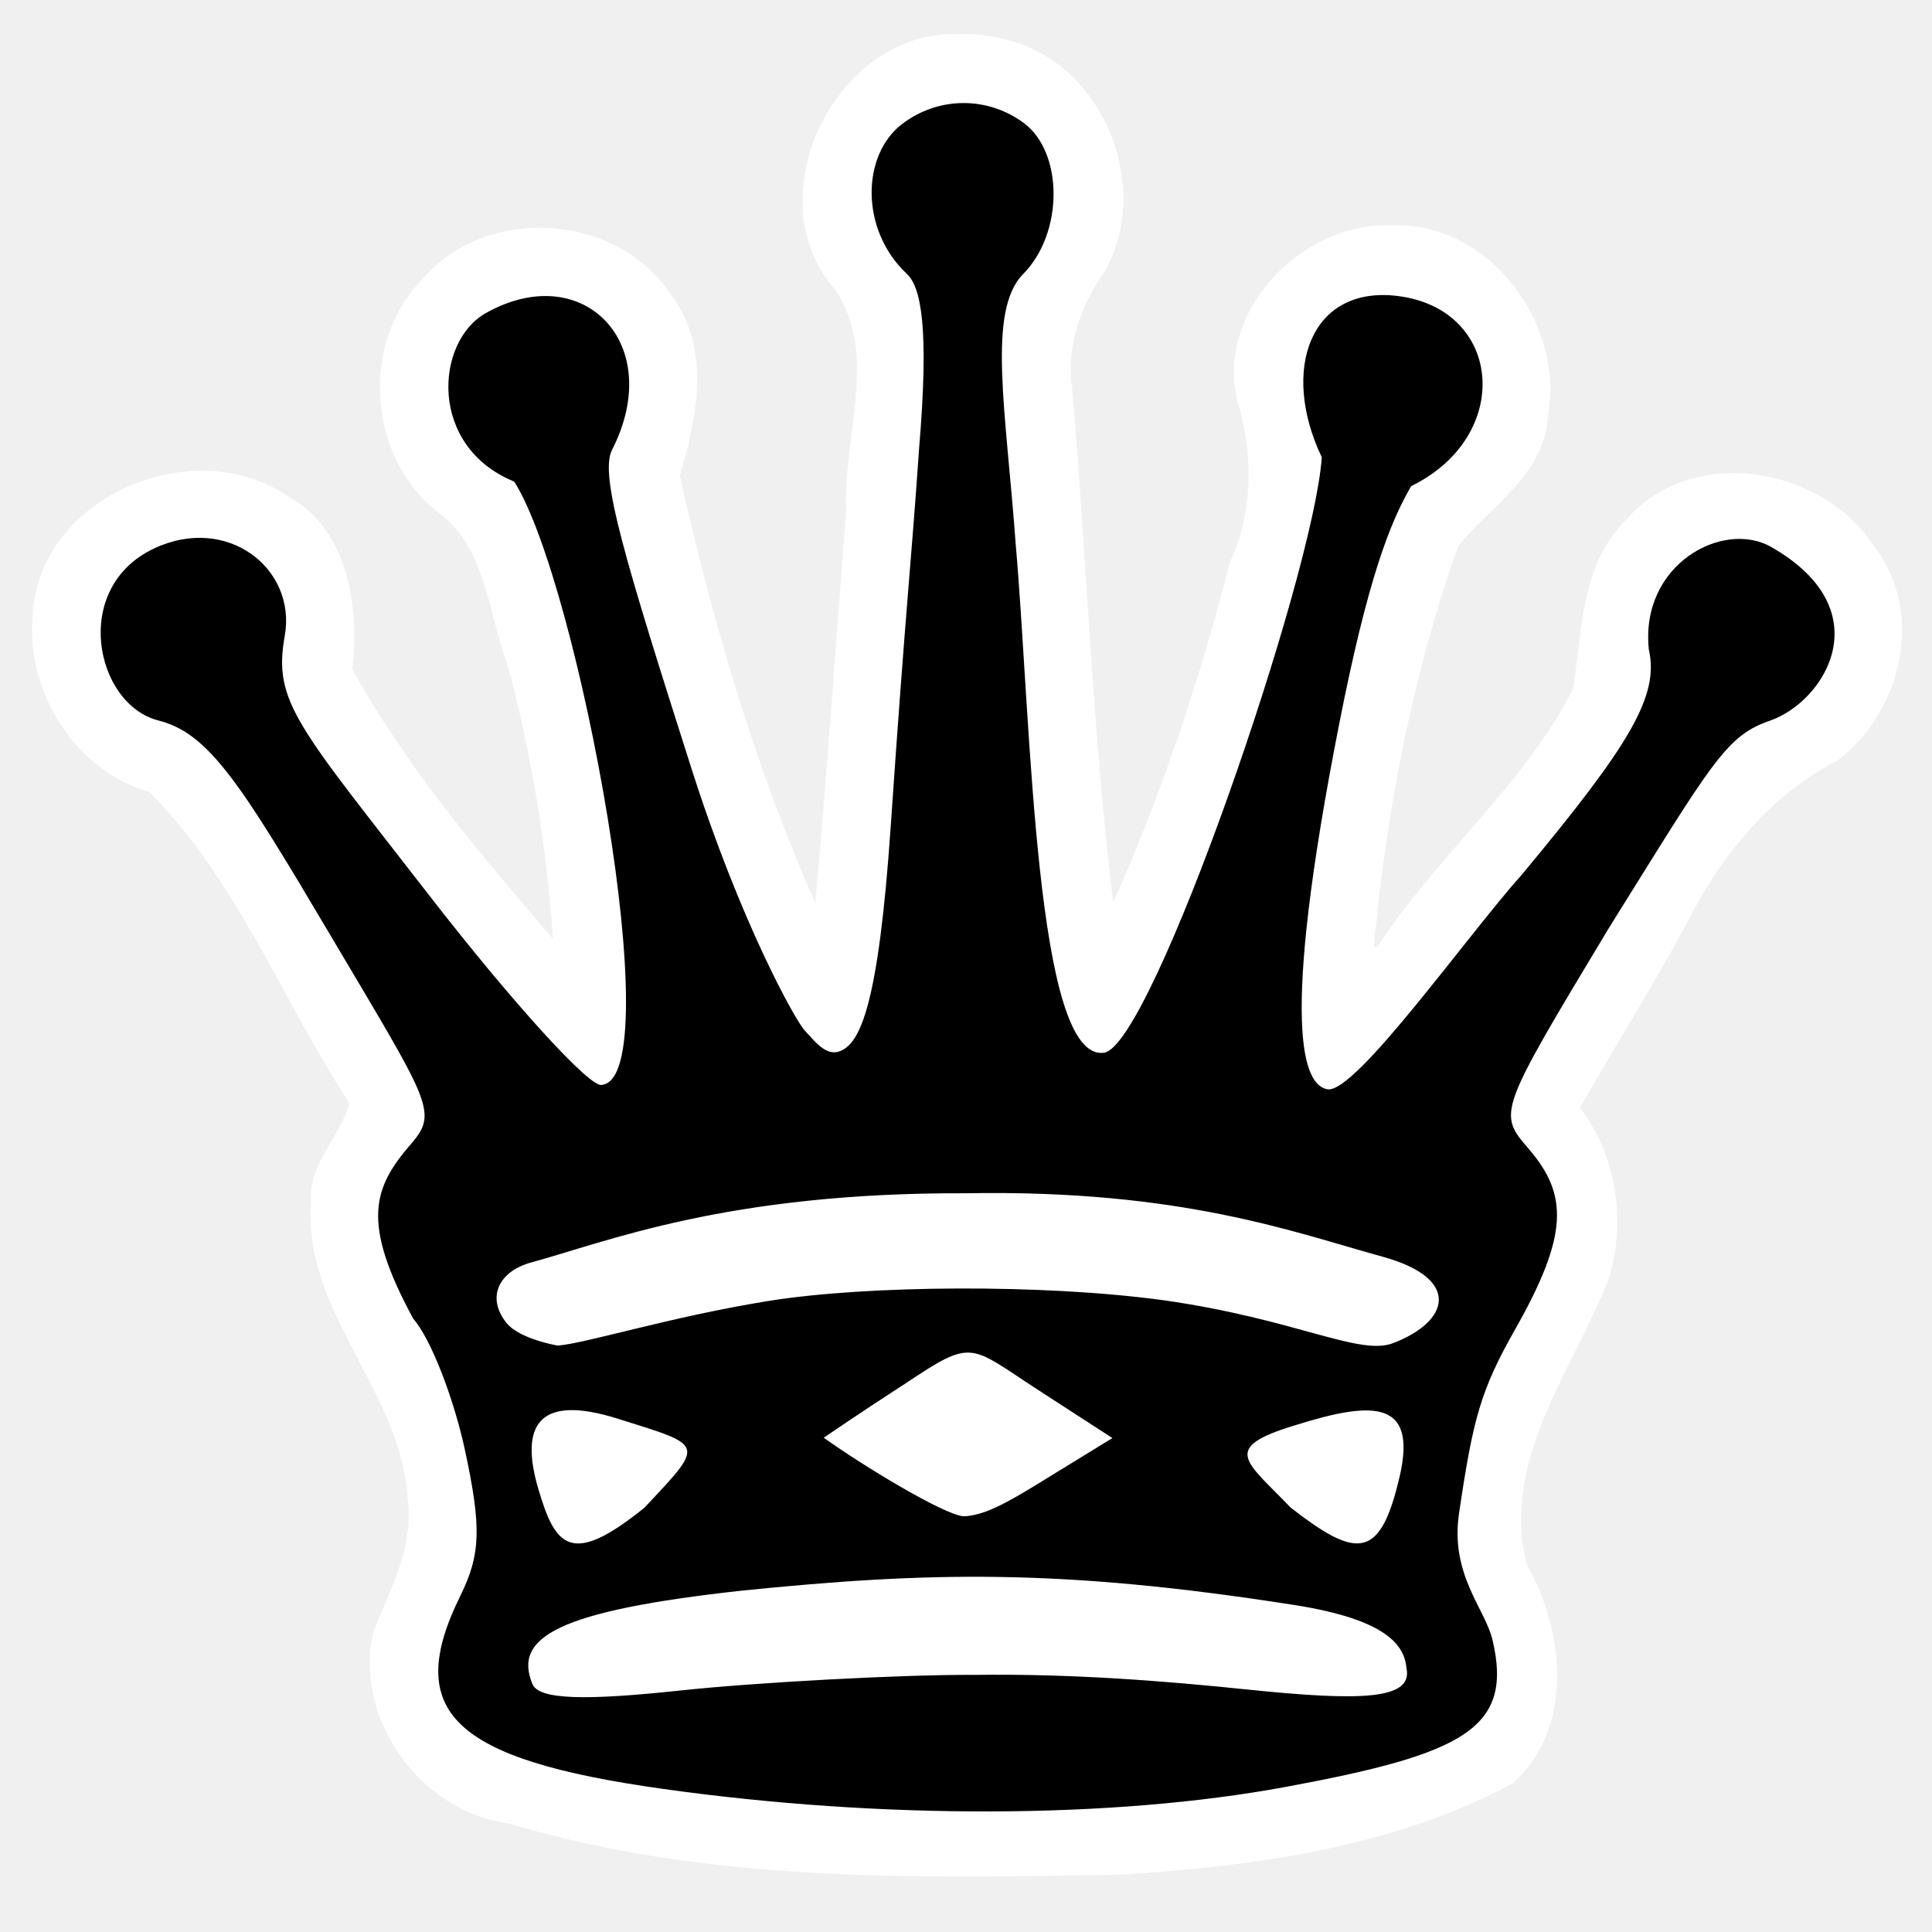
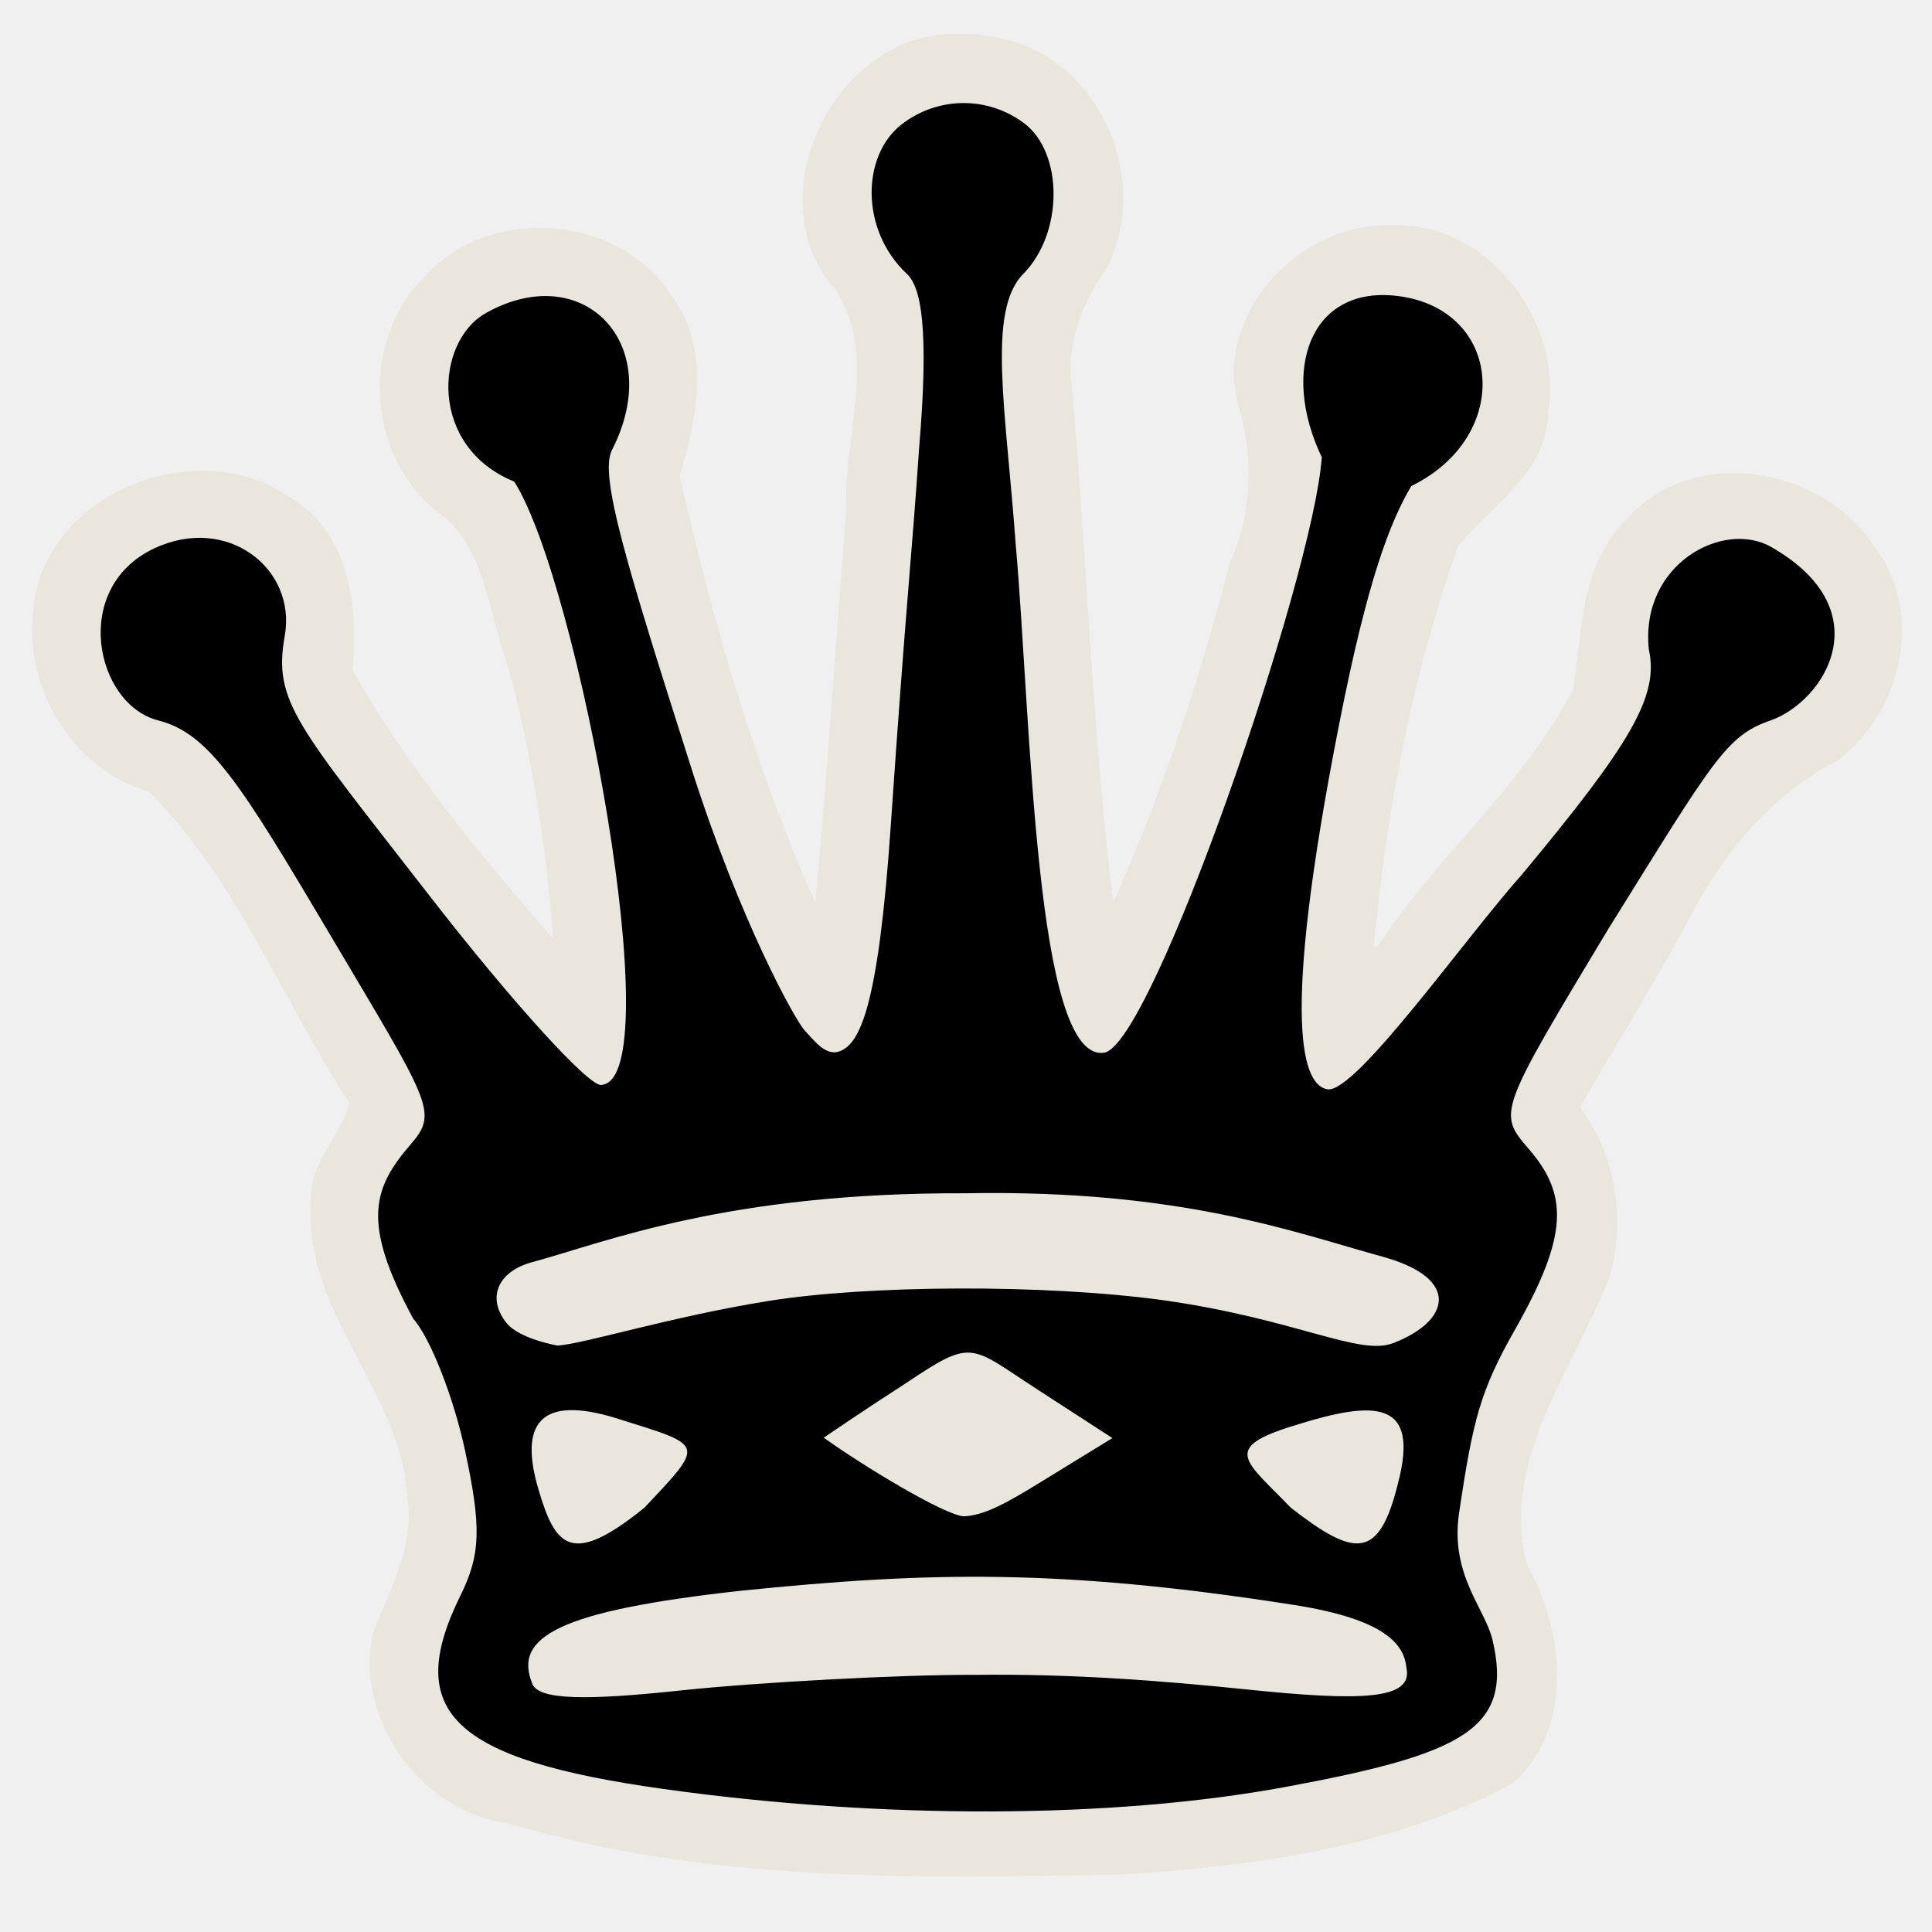
<svg xmlns="http://www.w3.org/2000/svg" version="1.0" width="300pt" height="300pt" viewBox="0 0 300 300" preserveAspectRatio="xMidYMid meet" id="svg2">
  <defs id="defs12">
    <filter style="color-interpolation-filters:sRGB;" id="filter18775">
      <feGaussianBlur in="SourceGraphic" stdDeviation="5.997" result="blur1" id="feGaussianBlur18721" />
      <feConvolveMatrix in="blur1" targetX="1" targetY="1" order="3 3" kernelMatrix="0 250 0 250 -1010 250 0 250 0 " result="convolve1" id="feConvolveMatrix18723" />
      <feComposite in="convolve1" in2="convolve1" k1="1" k2="1" k4="0.04" operator="arithmetic" result="composite1" id="feComposite18725" />
      <feColorMatrix in="composite1" values="0 0 0 0 0 0 0 0 0 0 0 0 0 0 0 -0.212 -0.715 -0.072 1 0 " result="color1" id="feColorMatrix18727" />
      <feGaussianBlur stdDeviation="0.61" result="blur2" id="feGaussianBlur18729" />
      <feColorMatrix values="1 0 0 0 0 0 1 0 0 0 0 0 1 0 0 0 0 0 2.7 -1 " result="color2" id="feColorMatrix18731" />
      <feFlood flood-color="rgb(255,255,255)" result="flood1" id="feFlood18733" />
      <feBlend in2="color2" mode="multiply" result="blend1" id="feBlend18735" />
      <feComponentTransfer in="blend1" result="component1" id="feComponentTransfer18743">
        <feFuncR type="discrete" tableValues="0 1 1 1" id="feFuncR18737" />
        <feFuncG type="discrete" tableValues="0 1 1 1" id="feFuncG18739" />
        <feFuncB type="discrete" tableValues="0 1 1 1" id="feFuncB18741" />
      </feComponentTransfer>
      <feGaussianBlur stdDeviation="0.61" result="blur3" id="feGaussianBlur18745" />
      <feColorMatrix in="blur3" values="0 0 0 0 0 0 0 0 0 0 0 0 0 0 0 -0.212 -0.715 -0.072 1 0 " result="color3" id="feColorMatrix18747" />
      <feColorMatrix values="1 0 0 0 0 0 1 0 0 0 0 0 1 0 0 0 0 0 1.9 -0.5 " result="color4" id="feColorMatrix18749" />
      <feFlood flood-color="rgb(0,0,0)" result="flood2" id="feFlood18751" />
      <feComposite in="flood2" in2="color4" operator="in" result="composite2" id="feComposite18753" />
      <feComposite in="composite2" in2="composite2" operator="arithmetic" k2="1" result="composite3" id="feComposite18755" />
      <feOffset dx="0" dy="0" result="offset1" id="feOffset18757" />
      <feFlood in="color4" flood-color="rgb(66,66,66)" result="flood3" id="feFlood18759" />
      <feComposite in="flood3" in2="color4" operator="out" result="composite4" id="feComposite18761" />
      <feComposite in="composite4" in2="composite4" operator="arithmetic" k2="1" result="composite5" id="feComposite18763" />
      <feMerge result="merge1" id="feMerge18769">
        <feMergeNode in="composite5" id="feMergeNode18765" />
        <feMergeNode in="offset1" id="feMergeNode18767" />
      </feMerge>
      <feColorMatrix values="1 0 0 0 0 0 1 0 0 0 0 0 1 0 0 0 0 0 1.3 0 " result="color5" flood-opacity="0.56" id="feColorMatrix18771" />
      <feComposite in="color5" in2="SourceGraphic" operator="in" result="composite8" id="feComposite18773" />
    </filter>
  </defs>
-   <path style="display:inline;fill:#ffffff;fill-opacity:1;stroke-width:2.82" d="M 149.033,5.289 C 129.903,4.447 116.899,30.697 129.795,45.092 c 6.624,10.344 1.08,22.573 1.61,33.999 -1.581,20.38 -2.936,40.753 -4.811,61.099 -9.425,-21.285 -15.929,-43.634 -21.041,-66.328 2.723,-9.035 4.904,-19.852 -1.357,-28.084 -8.318,-12.706 -28.6,-14.046 -38.531,-2.516 -9.865,10.005 -8.63,27.912 2.559,36.434 7.334,5.566 7.537,15.443 10.56,23.453 3.794,13.943 6.048,28.262 7.106,42.658 C 74.553,132.638 63.186,119.226 54.723,103.943 55.762,94.146 54.203,82.379 44.732,77.061 30.097,67.073 6.117,77.009 5.105,95.375 c -1.234,11.821 6.467,24.297 18.066,27.57 13.674,13.711 20.653,32.405 31.062,48.285 -1.28,5.363 -6.41,9.365 -5.924,15.328 -1.417,17.142 14.217,29.599 14.998,46.357 0.996,7.383 -2.781,13.912 -5.314,20.461 -3.152,13.504 7.332,28.002 20.985,29.764 30.774,9.257 63.396,8.514 95.181,7.946 20.764,-1.317 42.216,-4.226 60.752,-14.167 9.581,-8.589 8.03,-23.683 2.186,-33.947 -4.212,-16.193 7.323,-30.467 12.83,-44.686 2.542,-8.838 1.038,-18.928 -4.576,-26.303 5.829,-10.283 12.213,-20.24 17.688,-30.737 5.167,-9.563 12.477,-18.128 22.249,-23.13 10.076,-7.506 13.697,-23.17 5.641,-33.412 -8.192,-12.399 -28.39,-15.763 -38.525,-3.873 -6.929,6.846 -6.758,17.269 -8.111,26.105 -7.44,14.578 -20.36,25.249 -29.478,38.693 -2.741,4.575 -0.766,-2.712 -0.915,-4.447 2.174,-19.099 6.074,-38.292 12.516,-56.363 C 231.549,78.434 239.983,73.599 240.371,64.457 242.903,50.039 231.121,34.346 215.969,34.98 201.683,34.494 187.948,49.171 192.5,63.514 c 2.109,7.868 1.935,16.279 -1.487,23.71 -4.684,18.133 -10.499,35.787 -18.146,52.902 -3.262,-26.388 -4.084,-53.156 -6.387,-79.699 -1.034,-6.742 1.413,-13.086 5.23,-18.574 C 178.902,28.413 171.115,9.66 156.104,6.119 153.802,5.51 151.413,5.227 149.033,5.289 Z" id="path844" />
+   <path style="display:inline;fill:#e9e6de;fill-opacity:1;stroke-width:2.82" d="M 149.033,5.289 C 129.903,4.447 116.899,30.697 129.795,45.092 c 6.624,10.344 1.08,22.573 1.61,33.999 -1.581,20.38 -2.936,40.753 -4.811,61.099 -9.425,-21.285 -15.929,-43.634 -21.041,-66.328 2.723,-9.035 4.904,-19.852 -1.357,-28.084 -8.318,-12.706 -28.6,-14.046 -38.531,-2.516 -9.865,10.005 -8.63,27.912 2.559,36.434 7.334,5.566 7.537,15.443 10.56,23.453 3.794,13.943 6.048,28.262 7.106,42.658 C 74.553,132.638 63.186,119.226 54.723,103.943 55.762,94.146 54.203,82.379 44.732,77.061 30.097,67.073 6.117,77.009 5.105,95.375 c -1.234,11.821 6.467,24.297 18.066,27.57 13.674,13.711 20.653,32.405 31.062,48.285 -1.28,5.363 -6.41,9.365 -5.924,15.328 -1.417,17.142 14.217,29.599 14.998,46.357 0.996,7.383 -2.781,13.912 -5.314,20.461 -3.152,13.504 7.332,28.002 20.985,29.764 30.774,9.257 63.396,8.514 95.181,7.946 20.764,-1.317 42.216,-4.226 60.752,-14.167 9.581,-8.589 8.03,-23.683 2.186,-33.947 -4.212,-16.193 7.323,-30.467 12.83,-44.686 2.542,-8.838 1.038,-18.928 -4.576,-26.303 5.829,-10.283 12.213,-20.24 17.688,-30.737 5.167,-9.563 12.477,-18.128 22.249,-23.13 10.076,-7.506 13.697,-23.17 5.641,-33.412 -8.192,-12.399 -28.39,-15.763 -38.525,-3.873 -6.929,6.846 -6.758,17.269 -8.111,26.105 -7.44,14.578 -20.36,25.249 -29.478,38.693 -2.741,4.575 -0.766,-2.712 -0.915,-4.447 2.174,-19.099 6.074,-38.292 12.516,-56.363 C 231.549,78.434 239.983,73.599 240.371,64.457 242.903,50.039 231.121,34.346 215.969,34.98 201.683,34.494 187.948,49.171 192.5,63.514 c 2.109,7.868 1.935,16.279 -1.487,23.71 -4.684,18.133 -10.499,35.787 -18.146,52.902 -3.262,-26.388 -4.084,-53.156 -6.387,-79.699 -1.034,-6.742 1.413,-13.086 5.23,-18.574 C 178.902,28.413 171.115,9.66 156.104,6.119 153.802,5.51 151.413,5.227 149.033,5.289 Z" id="path844" />
  <path style="display:inline;fill:#000000;fill-opacity:1;stroke-width:2.82" d="m 102.93,277.778 c -32.642,-4.576 -40.361,-11.948 -31.432,-30.018 3.154,-6.383 3.283,-10.622 0.689,-22.635 -1.756,-8.13 -5.332,-17.316 -8.016,-20.353 -8.183,-15.09 -6.217,-20.359 -0.298,-27.203 4.251,-4.915 2.777,-6.426 -12.706,-32.579 C 37.293,121.556 32.444,113.868 24.59,111.873 14.803,109.387 10.936,91.297 23.91,85.173 c 11.373,-5.368 22.185,3.126 20.302,13.597 -1.839,10.226 1.944,13.843 22.468,40.302 13.027,16.793 25.079,30.018 26.782,29.388 C 104.056,167.303 89.815,90.374 79.847,74.781 66.46,69.332 67.573,53.058 75.414,48.632 c 15.109,-8.527 28.056,4.737 19.615,21.241 -1.996,3.902 2.089,17.293 12.348,49.482 7.55,23.689 16.124,39.137 17.599,40.681 1.476,1.544 3.264,4.072 5.483,3.181 3.074,-1.234 5.938,-6.9 7.858,-34.991 2.336,-34.19 3.211,-41.126 4.403,-58.633 1.589,-18.882 0.273,-25.024 -1.897,-27.06 -7.303,-6.85 -7.03,-18.432 -0.794,-23.237 5.721,-4.407 13.425,-4.32 18.975,-0.174 6.125,4.577 6.16,17.064 -0.119,23.42 -5.653,5.722 -2.695,21.003 -1.152,42.142 2.395,27.302 2.988,80.339 13.715,78.779 7.437,-1.082 32.546,-74.084 33.798,-92.46 -6.464,-13.517 -1.803,-26.728 11.787,-25.041 16.354,2.03 17.986,21.77 2.1,29.517 -3.296,5.636 -6.767,14.478 -11.186,36.946 -9.32,47.388 -5.543,56.171 -1.759,56.728 4.431,0.483 21.501,-23.698 30.135,-33.356 16.968,-20.384 21.317,-27.764 19.706,-34.965 -1.371,-13.219 11.536,-20.152 18.99,-15.904 17.115,9.754 8.447,23.848 -0.007,26.916 -6.984,2.368 -8.879,6.101 -25.27,32.396 -17.151,28.503 -17.189,28.561 -12.366,34.155 6.102,7.077 6.236,13.312 -2.088,27.993 -5.416,9.552 -6.553,13.907 -8.729,28.6 -1.408,9.512 4.039,14.789 5.188,19.624 3.268,13.751 -4.312,17.716 -32.088,22.856 -26.855,4.97 -62.671,5.084 -96.728,0.31 z m 48.442,-17.704 c 14.951,-0.204 29.36,0.933 42.213,2.263 17.745,1.837 25.837,1.616 24.815,-3.3 -0.328,-3.48 -2.899,-7.541 -17.478,-9.823 -36.401,-5.699 -56.868,-5.146 -85.857,-2.207 -28.364,3.138 -35.412,7.18 -32.393,14.485 1.017,2.461 8.203,2.589 23.067,0.998 11.628,-1.244 34.263,-2.478 45.633,-2.416 z m 65.694,-29.696 c 3.457,-13.097 -3.603,-12.93 -15.823,-9.105 -11.89,3.583 -7.782,5.554 -0.828,12.83 9.947,7.725 13.703,8.202 16.651,-3.725 z m -116.985,3.725 c 9.453,-10.091 9.429,-9.53 -4.145,-13.806 -12.332,-3.885 -15.287,0.981 -12.316,11.007 2.614,8.823 5.027,12.055 16.461,2.799 z m 61.095,-3.706 11.558,-7.095 -11.633,-7.537 c -10.608,-6.873 -9.927,-8.029 -20.516,-0.929 -6.304,4.054 -12.675,8.406 -12.675,8.406 5.988,4.305 18.616,11.967 21.71,12.209 3.087,-0.097 6.495,-1.948 11.555,-5.054 z m 19.491,-28.498 c 20.512,2.904 30.34,8.686 35.631,6.671 8.82,-3.359 10.72,-10.054 -1.661,-13.445 -13.46,-3.687 -31.131,-10.446 -64.628,-9.835 -37.185,-0.155 -55.87,7.584 -67.463,10.725 -5.156,1.397 -7.033,5.46 -3.923,9.382 2.013,2.538 7.947,3.54 7.947,3.54 4.038,-0.23 17.544,-4.485 32.823,-6.934 15.28,-2.449 42.63,-2.65 61.274,-0.104 z" id="path842" />
</svg>
